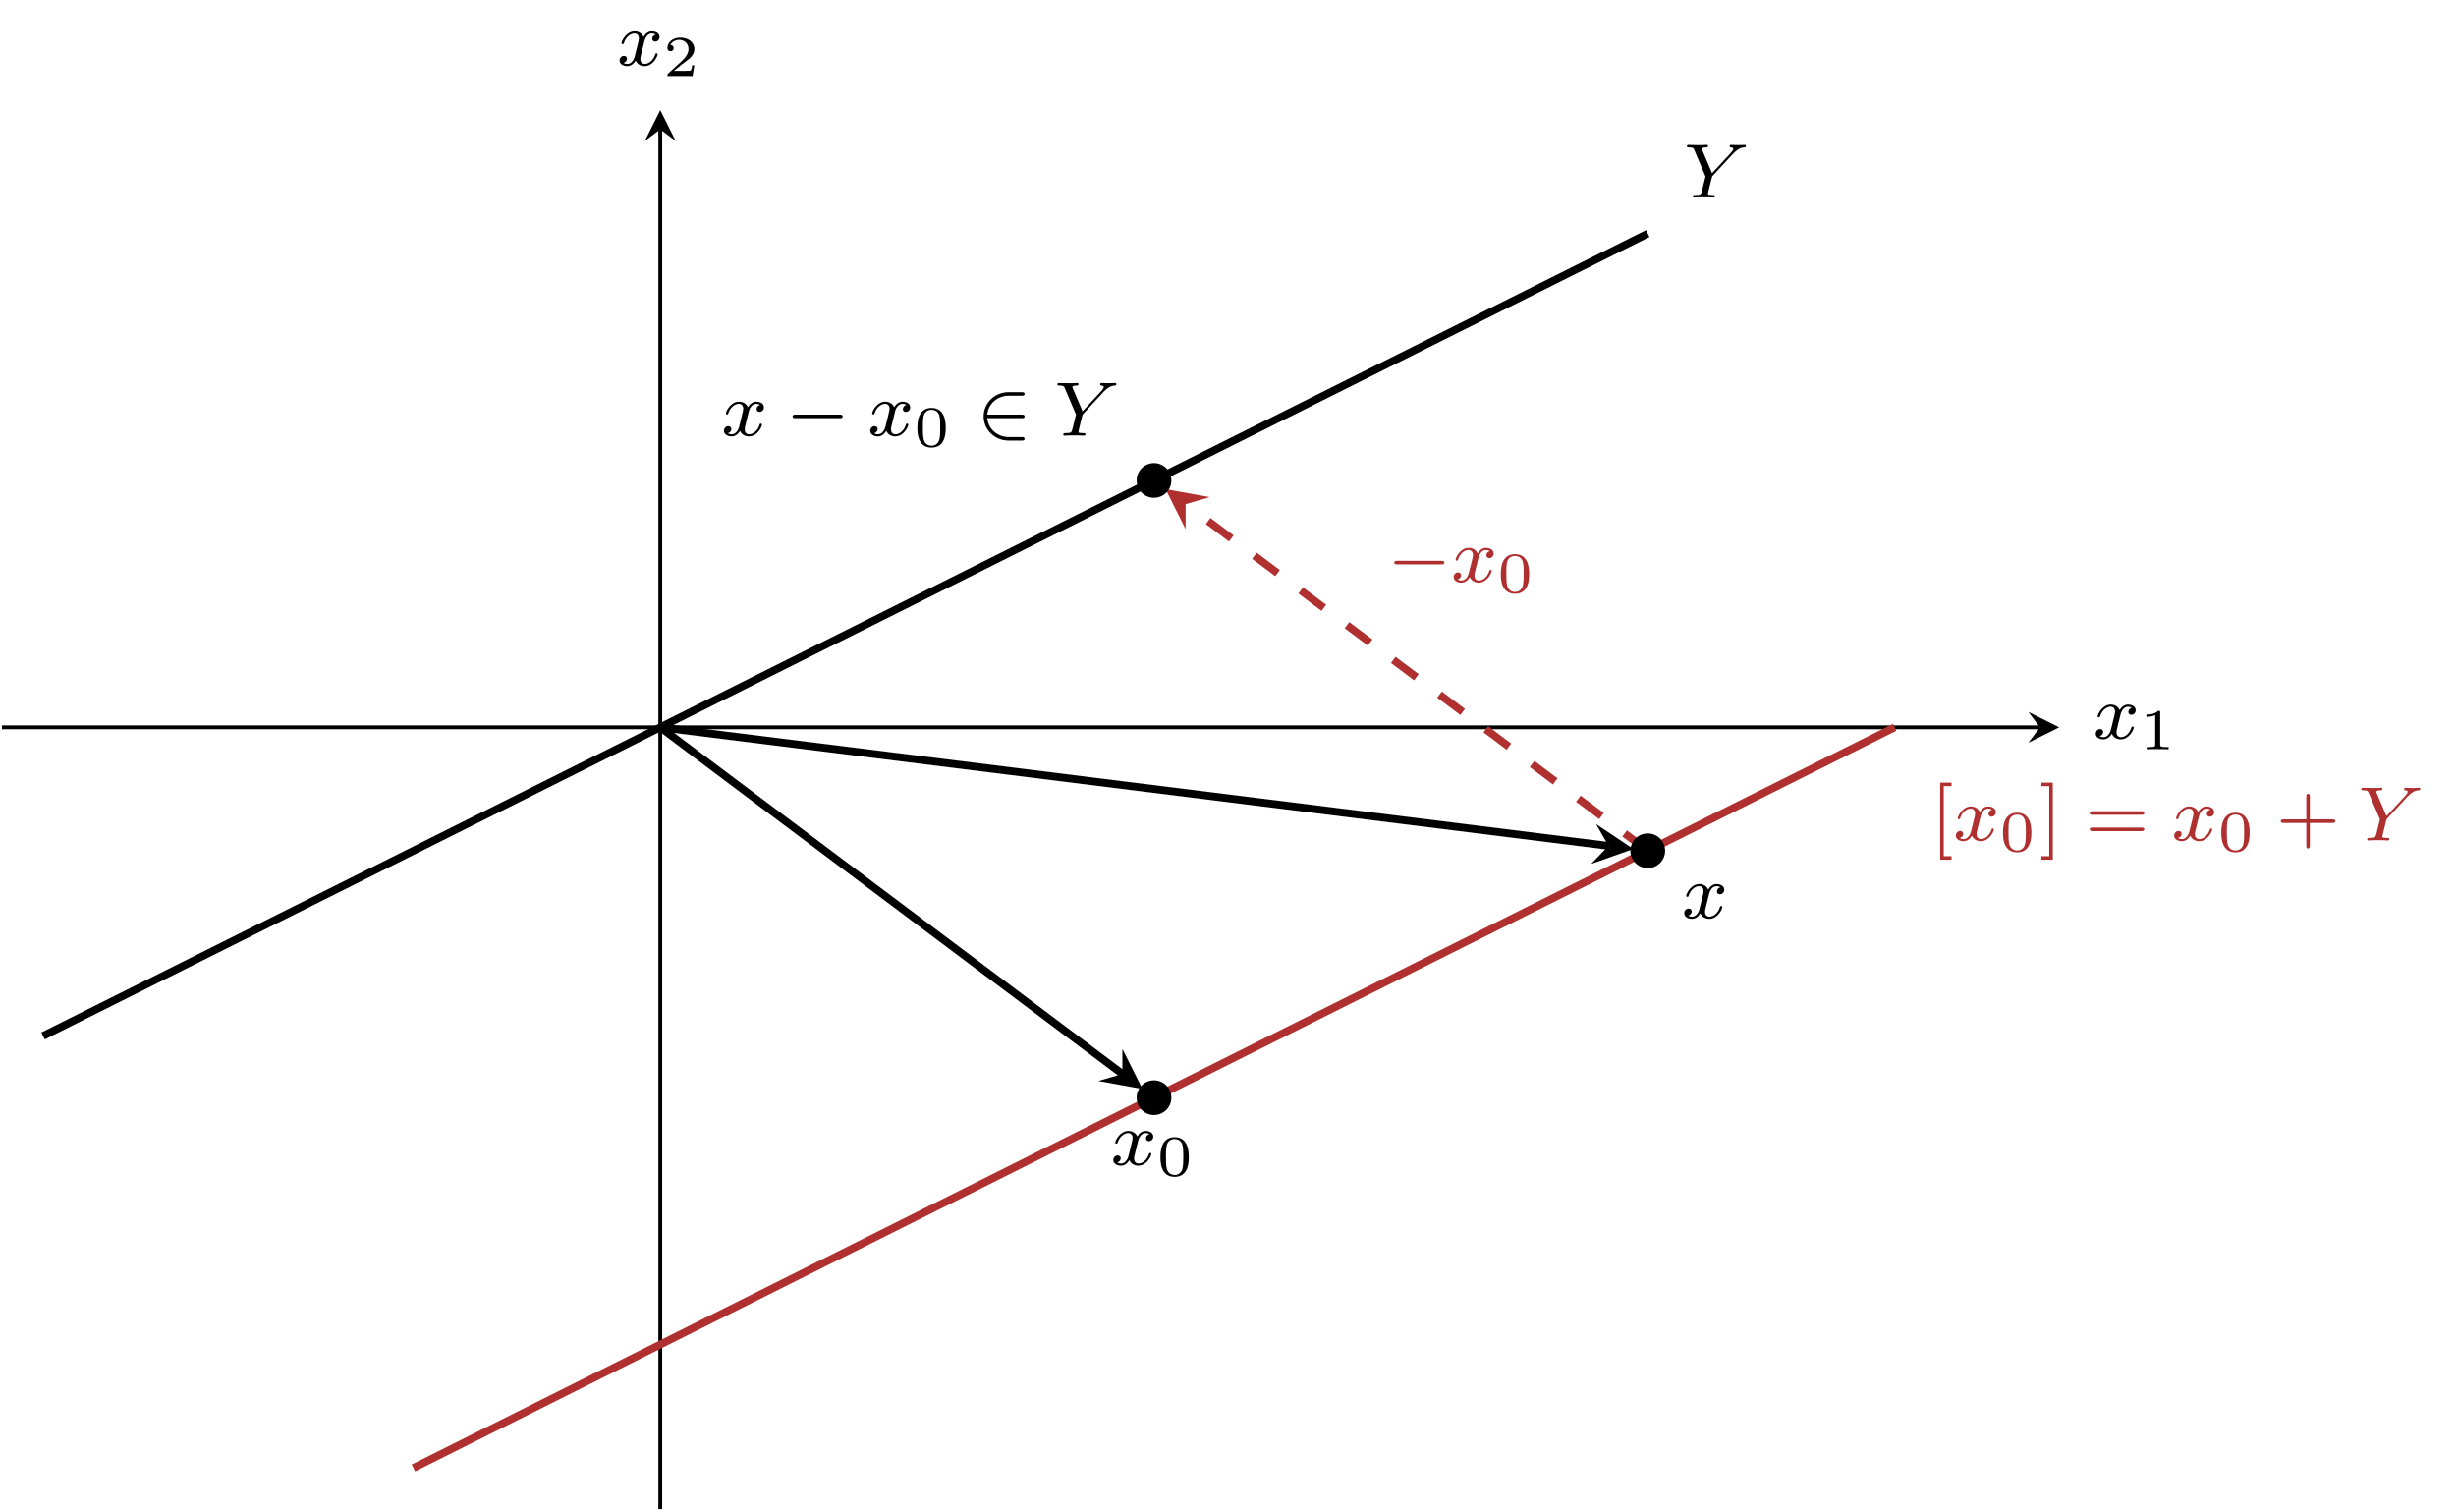
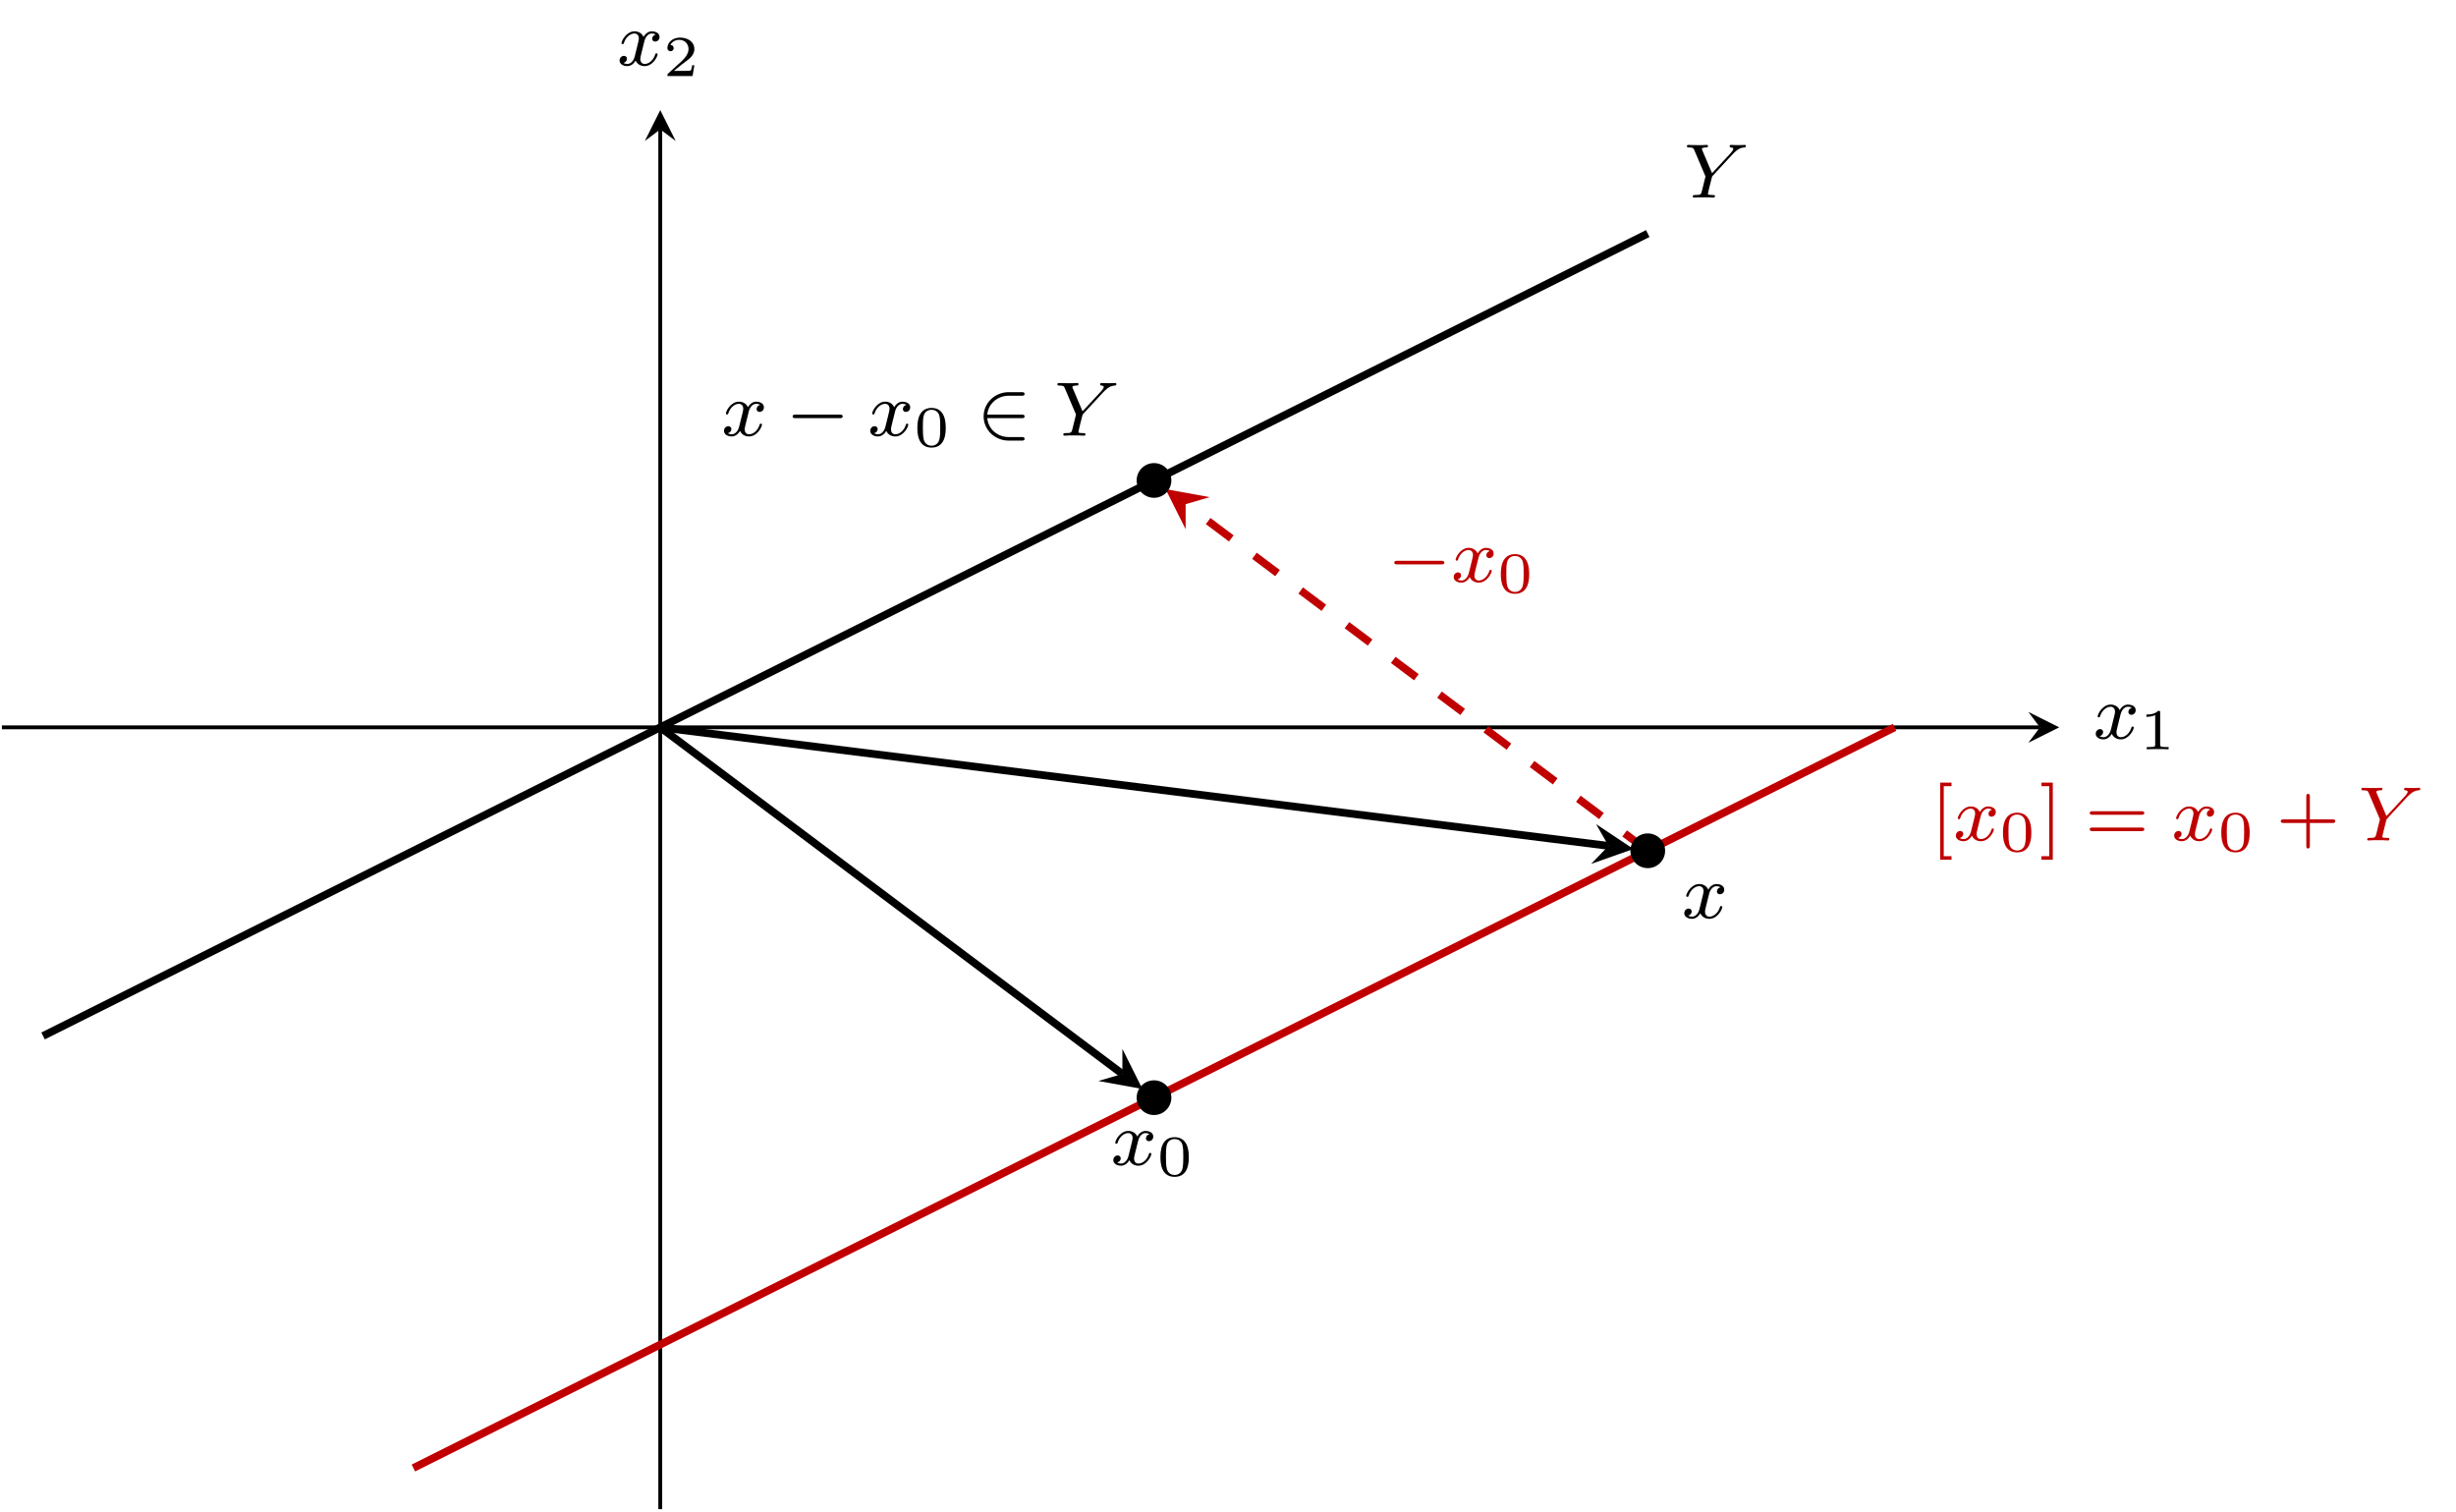
<svg xmlns="http://www.w3.org/2000/svg" version="1.1" width="253.801pt" height="156.145pt" viewBox="-69.011 -69.011 253.801 156.145">
  <defs />
  <g id="page1">
    <g stroke-miterlimit="10" transform="translate(-.780262,6.147099)scale(0.996264,-0.996264)">
      <g fill="#000" stroke="#000">
        <g stroke-width="0.4">
          <path d="M-68.287 0H143.109" fill="none" />
          <g transform="translate(143.1087,0.0)">
            <path d="M2 0L-1.2 1.6L0 0L-1.2-1.6" stroke="none" />
          </g>
          <g transform="translate(148.6417,-1.16667)">
            <g stroke="none" transform="scale(-1.00375,1.00375)translate(-.780262,6.147099)scale(-1,-1)">
              <g fill="#000">
                <g stroke="none">
                  <path d="M3.213 2.967C2.862 3.055 2.846 3.366 2.846 3.397C2.846 3.573 2.982 3.692 3.157 3.692S3.603 3.557 3.603 3.214C3.603 2.76 3.101 2.632 2.806 2.632C2.432 2.632 2.129 2.895 1.946 3.206C1.77 2.784 1.356 2.632 1.029 2.632C.16 2.632-.326 3.629-.326 3.852C-.326 3.923-.27 3.955-.206 3.955C-.111 3.955-.095 3.915-.071 3.82C.112 3.238 .591 2.855 1.005 2.855C1.316 2.855 1.467 3.079 1.467 3.366C1.467 3.525 1.372 3.892 1.308 4.147C1.252 4.378 1.077 5.087 1.037 5.239C.925 5.669 .638 6.004 .28 6.004C.248 6.004 .041 6.004-.127 5.892C.24 5.804 .24 5.47 .24 5.462C.24 5.278 .096 5.167-.079 5.167C-.294 5.167-.525 5.35-.525 5.653C-.525 6.02-.135 6.227 .272 6.227C.694 6.227 .989 5.908 1.133 5.653C1.308 6.043 1.675 6.227 2.057 6.227C2.926 6.227 3.404 5.231 3.404 5.007C3.404 4.928 3.34 4.904 3.284 4.904C3.189 4.904 3.173 4.96 3.149 5.039C2.99 5.573 2.535 6.004 2.073 6.004C1.81 6.004 1.619 5.828 1.619 5.494C1.619 5.334 1.667 5.151 1.778 4.705C1.834 4.465 2.009 3.764 2.049 3.613C2.161 3.198 2.44 2.855 2.798 2.855C2.838 2.855 3.045 2.855 3.213 2.967Z" />
                  <path d="M6.133 3.458C6.133 3.279 6.109 3.279 5.929 3.279C5.535 3.662 4.925 3.662 4.71 3.662V3.895C4.865 3.895 5.26 3.895 5.619 3.727V6.746C5.619 6.943 5.619 7.021 5.003 7.021H4.746V7.254C5.075 7.23 5.541 7.23 5.876 7.23S6.677 7.23 7.005 7.254V7.021H6.748C6.133 7.021 6.133 6.943 6.133 6.746V3.458Z" />
                </g>
              </g>
            </g>
          </g>
          <path d="M0-81.09V62.019" fill="none" />
          <g transform="matrix(0.0,1.0,-1.0,0.0,0.0,62.01869)">
            <path d="M2 0L-1.2 1.6L0 0L-1.2-1.6" stroke="none" />
          </g>
          <g transform="translate(-4.4757,68.66273)">
            <g stroke="none" transform="scale(-1.00375,1.00375)translate(-.780262,6.147099)scale(-1,-1)">
              <g fill="#000">
                <g stroke="none">
                  <path d="M3.213 2.967C2.862 3.055 2.846 3.366 2.846 3.397C2.846 3.573 2.982 3.692 3.157 3.692S3.603 3.557 3.603 3.214C3.603 2.76 3.101 2.632 2.806 2.632C2.432 2.632 2.129 2.895 1.946 3.206C1.77 2.784 1.356 2.632 1.029 2.632C.16 2.632-.326 3.629-.326 3.852C-.326 3.923-.27 3.955-.206 3.955C-.111 3.955-.095 3.915-.071 3.82C.112 3.238 .591 2.855 1.005 2.855C1.316 2.855 1.467 3.079 1.467 3.366C1.467 3.525 1.372 3.892 1.308 4.147C1.252 4.378 1.077 5.087 1.037 5.239C.925 5.669 .638 6.004 .28 6.004C.248 6.004 .041 6.004-.127 5.892C.24 5.804 .24 5.47 .24 5.462C.24 5.278 .096 5.167-.079 5.167C-.294 5.167-.525 5.35-.525 5.653C-.525 6.02-.135 6.227 .272 6.227C.694 6.227 .989 5.908 1.133 5.653C1.308 6.043 1.675 6.227 2.057 6.227C2.926 6.227 3.404 5.231 3.404 5.007C3.404 4.928 3.34 4.904 3.284 4.904C3.189 4.904 3.173 4.96 3.149 5.039C2.99 5.573 2.535 6.004 2.073 6.004C1.81 6.004 1.619 5.828 1.619 5.494C1.619 5.334 1.667 5.151 1.778 4.705C1.834 4.465 2.009 3.764 2.049 3.613C2.161 3.198 2.44 2.855 2.798 2.855C2.838 2.855 3.045 2.855 3.213 2.967Z" />
                  <path d="M7.203 6.136H6.981C6.969 6.22 6.91 6.614 6.82 6.68C6.778 6.716 6.294 6.716 6.21 6.716H5.092L5.858 6.094C6.061 5.933 6.593 5.55 6.778 5.371C6.957 5.192 7.203 4.887 7.203 4.463C7.203 3.715 6.527 3.279 5.726 3.279C4.955 3.279 4.417 3.787 4.417 4.349C4.417 4.654 4.674 4.69 4.74 4.69C4.889 4.69 5.063 4.582 5.063 4.367C5.063 4.235 4.985 4.044 4.722 4.044C4.859 3.739 5.224 3.512 5.636 3.512C6.264 3.512 6.599 3.978 6.599 4.463C6.599 4.887 6.318 5.323 5.899 5.706L4.483 7.003C4.423 7.063 4.417 7.069 4.417 7.254H7.017L7.203 6.136Z" />
                </g>
              </g>
            </g>
          </g>
          <g stroke-width="0.8">
            <path d="M-64.019-32.009L102.43 51.215" fill="none" />
            <g transform="translate(106.1626,54.94777)">
              <g stroke="none" transform="scale(-1.00375,1.00375)translate(-.780262,6.147099)scale(-1,-1)">
                <g fill="#000">
                  <g stroke="none">
                    <path d="M4.281 1.66C4.337 1.596 4.408 1.532 4.472 1.469C4.767 1.198 5.03 .998 5.476 .967C5.548 .959 5.644 .951 5.644 .815C5.644 .759 5.588 .704 5.532 .704C5.436 .704 5.452 .727 4.871 .727C4.345 .727 4.161 .704 4.113 .704C4.082 .704 3.962 .704 3.962 .855C3.962 .927 4.018 .959 4.089 .967C4.329 .982 4.337 1.07 4.337 1.118C4.337 1.269 4.089 1.524 4.089 1.532L2.145 3.629L1.141 1.269C1.125 1.238 1.093 1.158 1.093 1.126C1.093 .967 1.467 .967 1.539 .967C1.619 .967 1.73 .967 1.73 .815C1.73 .775 1.698 .704 1.603 .704C1.491 .704 1.228 .719 1.109 .727H.615C-.119 .727-.23 .704-.302 .704C-.43 .704-.453 .791-.453 .855C-.453 .967-.35 .967-.238 .967C.192 .967 .232 1.054 .296 1.206L1.467 3.963L1.109 5.422C.997 5.852 .989 5.876 .375 5.884C.248 5.884 .152 5.884 .152 6.036C.152 6.067 .176 6.147 .28 6.147C.431 6.147 .615 6.131 .774 6.123H1.786C1.906 6.131 2.177 6.147 2.28 6.147C2.328 6.147 2.448 6.147 2.448 5.996C2.448 5.884 2.344 5.884 2.209 5.884C2.201 5.884 2.033 5.884 1.906 5.868C1.73 5.844 1.722 5.828 1.722 5.749C1.722 5.685 1.818 5.294 1.874 5.063C1.969 4.681 2.041 4.418 2.121 4.083C2.145 3.979 2.153 3.963 2.224 3.884L4.281 1.66Z" />
                  </g>
                </g>
              </g>
            </g>
          </g>
          <g stroke-width="0.8">
-             <g fill="#b03030" stroke="#b03030">
+             <g fill="#c00000" stroke="#c00000">
              <path d="M-25.608-76.823L128.037 0" fill="none" />
              <g transform="translate(131.7703,-11.73297)">
                <g stroke="none" transform="scale(-1.00375,1.00375)translate(-.780262,6.147099)scale(-1,-1)">
-                   <g fill="#b03030">
+                   <g fill="#c00000">
                    <g stroke="none">
-                       <g fill="#b03030">
+                       <g fill="#bf0000">
                        <path d="M1.38 8.14V7.773H.575V.536H1.38V.17H.208V8.14H1.38Z" />
                        <path d="M5.565 2.967C5.214 3.055 5.198 3.366 5.198 3.397C5.198 3.573 5.334 3.692 5.509 3.692S5.956 3.557 5.956 3.214C5.956 2.76 5.454 2.632 5.159 2.632C4.784 2.632 4.481 2.895 4.298 3.206C4.122 2.784 3.708 2.632 3.381 2.632C2.513 2.632 2.026 3.629 2.026 3.852C2.026 3.923 2.082 3.955 2.146 3.955C2.242 3.955 2.257 3.915 2.281 3.82C2.465 3.238 2.943 2.855 3.357 2.855C3.668 2.855 3.82 3.079 3.82 3.366C3.82 3.525 3.724 3.892 3.66 4.147C3.604 4.378 3.429 5.087 3.389 5.239C3.278 5.669 2.991 6.004 2.632 6.004C2.6 6.004 2.393 6.004 2.226 5.892C2.592 5.804 2.592 5.47 2.592 5.462C2.592 5.278 2.449 5.167 2.273 5.167C2.058 5.167 1.827 5.35 1.827 5.653C1.827 6.02 2.218 6.227 2.624 6.227C3.047 6.227 3.341 5.908 3.485 5.653C3.66 6.043 4.027 6.227 4.409 6.227C5.278 6.227 5.756 5.231 5.756 5.007C5.756 4.928 5.693 4.904 5.637 4.904C5.541 4.904 5.525 4.96 5.501 5.039C5.342 5.573 4.888 6.004 4.425 6.004C4.162 6.004 3.971 5.828 3.971 5.494C3.971 5.334 4.019 5.151 4.13 4.705C4.186 4.465 4.362 3.764 4.401 3.613C4.513 3.198 4.792 2.855 5.151 2.855C5.19 2.855 5.398 2.855 5.565 2.967Z" />
                        <path d="M9.627 5.347C9.627 4.911 9.627 3.279 8.162 3.279S6.698 4.911 6.698 5.347C6.698 5.778 6.698 7.38 8.162 7.38S9.627 5.778 9.627 5.347ZM8.162 7.188C7.911 7.188 7.505 7.069 7.361 6.573C7.265 6.226 7.265 5.64 7.265 5.269C7.265 4.869 7.265 4.409 7.349 4.086C7.499 3.548 7.953 3.47 8.162 3.47C8.437 3.47 8.832 3.602 8.963 4.056C9.053 4.373 9.059 4.809 9.059 5.269C9.059 5.652 9.059 6.256 8.957 6.591C8.79 7.111 8.359 7.188 8.162 7.188Z" />
                        <path d="M11.845 .17H10.673V.536H11.478V7.773H10.673V8.14H11.845V.17Z" />
                        <path d="M21.021 3.493C21.14 3.493 21.3 3.493 21.3 3.31S21.108 3.126 20.989 3.126H15.976C15.856 3.126 15.665 3.126 15.665 3.31S15.824 3.493 15.944 3.493H21.021ZM20.989 5.183C21.108 5.183 21.3 5.183 21.3 4.999S21.14 4.816 21.021 4.816H15.944C15.824 4.816 15.665 4.816 15.665 4.999S15.856 5.183 15.976 5.183H20.989Z" />
                        <path d="M28.127 2.967C27.776 3.055 27.76 3.366 27.76 3.397C27.76 3.573 27.895 3.692 28.071 3.692S28.517 3.557 28.517 3.214C28.517 2.76 28.015 2.632 27.72 2.632C27.345 2.632 27.043 2.895 26.859 3.206C26.684 2.784 26.269 2.632 25.943 2.632C25.074 2.632 24.588 3.629 24.588 3.852C24.588 3.923 24.644 3.955 24.707 3.955C24.803 3.955 24.819 3.915 24.843 3.82C25.026 3.238 25.504 2.855 25.919 2.855C26.23 2.855 26.381 3.079 26.381 3.366C26.381 3.525 26.285 3.892 26.222 4.147C26.166 4.378 25.991 5.087 25.951 5.239C25.839 5.669 25.552 6.004 25.194 6.004C25.162 6.004 24.954 6.004 24.787 5.892C25.154 5.804 25.154 5.47 25.154 5.462C25.154 5.278 25.01 5.167 24.835 5.167C24.62 5.167 24.389 5.35 24.389 5.653C24.389 6.02 24.779 6.227 25.186 6.227C25.608 6.227 25.903 5.908 26.046 5.653C26.222 6.043 26.588 6.227 26.971 6.227C27.84 6.227 28.318 5.231 28.318 5.007C28.318 4.928 28.254 4.904 28.198 4.904C28.103 4.904 28.087 4.96 28.063 5.039C27.903 5.573 27.449 6.004 26.987 6.004C26.724 6.004 26.532 5.828 26.532 5.494C26.532 5.334 26.58 5.151 26.692 4.705C26.748 4.465 26.923 3.764 26.963 3.613C27.074 3.198 27.353 2.855 27.712 2.855C27.752 2.855 27.959 2.855 28.127 2.967Z" />
                        <path d="M32.188 5.347C32.188 4.911 32.188 3.279 30.724 3.279S29.259 4.911 29.259 5.347C29.259 5.778 29.259 7.38 30.724 7.38S32.188 5.778 32.188 5.347ZM30.724 7.188C30.472 7.188 30.066 7.069 29.923 6.573C29.827 6.226 29.827 5.64 29.827 5.269C29.827 4.869 29.827 4.409 29.911 4.086C30.06 3.548 30.514 3.47 30.724 3.47C30.999 3.47 31.393 3.602 31.525 4.056C31.614 4.373 31.62 4.809 31.62 5.269C31.62 5.652 31.62 6.256 31.519 6.591C31.351 7.111 30.921 7.188 30.724 7.188Z" />
                        <path d="M38.408 4.338H40.751C40.863 4.338 41.038 4.338 41.038 4.155S40.863 3.971 40.751 3.971H38.408V1.62C38.408 1.508 38.408 1.333 38.225 1.333S38.042 1.508 38.042 1.62V3.971H35.69C35.579 3.971 35.404 3.971 35.404 4.155S35.579 4.338 35.69 4.338H38.042V6.689C38.042 6.801 38.042 6.976 38.225 6.976S38.408 6.801 38.408 6.689V4.338Z" />
                        <path d="M48.463 1.66C48.518 1.596 48.59 1.532 48.654 1.469C48.949 1.198 49.212 .998 49.658 .967C49.73 .959 49.826 .951 49.826 .815C49.826 .759 49.77 .704 49.714 .704C49.618 .704 49.634 .727 49.052 .727C48.526 .727 48.343 .704 48.295 .704C48.263 .704 48.144 .704 48.144 .855C48.144 .927 48.2 .959 48.271 .967C48.51 .982 48.518 1.07 48.518 1.118C48.518 1.269 48.271 1.524 48.271 1.532L46.327 3.629L45.322 1.269C45.307 1.238 45.275 1.158 45.275 1.126C45.275 .967 45.649 .967 45.721 .967C45.801 .967 45.912 .967 45.912 .815C45.912 .775 45.88 .704 45.785 .704C45.673 .704 45.41 .719 45.291 .727H44.796C44.063 .727 43.952 .704 43.88 .704C43.752 .704 43.728 .791 43.728 .855C43.728 .967 43.832 .967 43.944 .967C44.374 .967 44.414 1.054 44.478 1.206L45.649 3.963L45.291 5.422C45.179 5.852 45.171 5.876 44.557 5.884C44.43 5.884 44.334 5.884 44.334 6.036C44.334 6.067 44.358 6.147 44.462 6.147C44.613 6.147 44.796 6.131 44.956 6.123H45.968C46.088 6.131 46.359 6.147 46.462 6.147C46.51 6.147 46.63 6.147 46.63 5.996C46.63 5.884 46.526 5.884 46.39 5.884C46.382 5.884 46.215 5.884 46.088 5.868C45.912 5.844 45.904 5.828 45.904 5.749C45.904 5.685 46 5.294 46.056 5.063C46.151 4.681 46.223 4.418 46.303 4.083C46.327 3.979 46.335 3.963 46.406 3.884L48.463 1.66Z" />
                      </g>
                    </g>
                  </g>
                </g>
              </g>
            </g>
          </g>
          <g stroke-width="0.8">
            <path d="M0 0L47.935-35.951" fill="none" />
            <g transform="matrix(0.79997,-0.59999,0.59999,0.79997,47.93495,-35.95099)">
              <path d="M2.6 0L-1.56 2.08L0 0L-1.56-2.08" stroke="none" />
            </g>
          </g>
          <g stroke-width="0.8">
            <path d="M0 0L98.361-12.295" fill="none" />
            <g transform="matrix(0.99226,-0.12402,0.12402,0.99226,98.36139,-12.29536)">
              <path d="M2.6 0L-1.56 2.08L0 0L-1.56-2.08" stroke="none" />
            </g>
          </g>
          <g stroke-dasharray="3.0,3.0" stroke-dashoffset="0.0">
            <g stroke-width="0.8">
-               <g fill="#b03030" stroke="#b03030">
+               <g fill="#c00000" stroke="#c00000">
                <path d="M102.43-12.804L54.495 23.148" fill="none" />
                <g transform="matrix(-0.79997,0.59999,-0.59999,-0.79997,54.49464,23.14778)">
                  <path d="M2.6 0L-1.56 2.08L0 0L-1.56-2.08" stroke="none" />
                </g>
                <g transform="translate(75.43338,15.08736)">
                  <g stroke="none" transform="scale(-1.00375,1.00375)translate(-.780262,6.147099)scale(-1,-1)">
-                     <g fill="#b03030">
+                     <g fill="#c00000">
                      <g stroke="none">
-                         <g fill="#b03030">
+                         <g fill="#bf0000">
                          <path d="M4.791 4.338C4.918 4.338 5.094 4.338 5.094 4.155S4.918 3.971 4.791 3.971H.224C.096 3.971-.079 3.971-.079 4.155S.096 4.338 .224 4.338H4.791Z" />
                          <path d="M9.799 2.967C9.449 3.055 9.433 3.366 9.433 3.397C9.433 3.573 9.568 3.692 9.743 3.692S10.19 3.557 10.19 3.214C10.19 2.76 9.688 2.632 9.393 2.632C9.018 2.632 8.715 2.895 8.532 3.206C8.357 2.784 7.942 2.632 7.615 2.632C6.747 2.632 6.261 3.629 6.261 3.852C6.261 3.923 6.316 3.955 6.38 3.955C6.476 3.955 6.492 3.915 6.516 3.82C6.699 3.238 7.177 2.855 7.592 2.855C7.902 2.855 8.054 3.079 8.054 3.366C8.054 3.525 7.958 3.892 7.894 4.147C7.839 4.378 7.663 5.087 7.623 5.239C7.512 5.669 7.225 6.004 6.866 6.004C6.834 6.004 6.627 6.004 6.46 5.892C6.826 5.804 6.826 5.47 6.826 5.462C6.826 5.278 6.683 5.167 6.508 5.167C6.292 5.167 6.061 5.35 6.061 5.653C6.061 6.02 6.452 6.227 6.858 6.227C7.281 6.227 7.576 5.908 7.719 5.653C7.894 6.043 8.261 6.227 8.644 6.227C9.512 6.227 9.991 5.231 9.991 5.007C9.991 4.928 9.927 4.904 9.871 4.904C9.775 4.904 9.759 4.96 9.736 5.039C9.576 5.573 9.122 6.004 8.66 6.004C8.397 6.004 8.205 5.828 8.205 5.494C8.205 5.334 8.253 5.151 8.365 4.705C8.42 4.465 8.596 3.764 8.636 3.613C8.747 3.198 9.026 2.855 9.385 2.855C9.425 2.855 9.632 2.855 9.799 2.967Z" />
                          <path d="M13.861 5.347C13.861 4.911 13.861 3.279 12.396 3.279S10.932 4.911 10.932 5.347C10.932 5.778 10.932 7.38 12.396 7.38S13.861 5.778 13.861 5.347ZM12.396 7.188C12.145 7.188 11.739 7.069 11.595 6.573C11.5 6.226 11.5 5.64 11.5 5.269C11.5 4.869 11.5 4.409 11.583 4.086C11.733 3.548 12.187 3.47 12.396 3.47C12.671 3.47 13.066 3.602 13.197 4.056C13.287 4.373 13.293 4.809 13.293 5.269C13.293 5.652 13.293 6.256 13.191 6.591C13.024 7.111 12.594 7.188 12.396 7.188Z" />
                        </g>
                      </g>
                    </g>
                  </g>
                </g>
              </g>
            </g>
          </g>
          <path d="M53.015 25.608C53.015 26.602 52.209 27.408 51.215 27.408S49.415 26.602 49.415 25.608S50.221 23.808 51.215 23.808S53.015 24.614 53.015 25.608ZM51.215 25.608" stroke="none" />
          <g transform="translate(6.3522,30.25179)">
            <g stroke="none" transform="scale(-1.00375,1.00375)translate(-.780262,6.147099)scale(-1,-1)">
              <g fill="#000">
                <g stroke="none">
                  <path d="M3.213 2.967C2.862 3.055 2.846 3.366 2.846 3.397C2.846 3.573 2.982 3.692 3.157 3.692S3.603 3.557 3.603 3.214C3.603 2.76 3.101 2.632 2.806 2.632C2.432 2.632 2.129 2.895 1.946 3.206C1.77 2.784 1.356 2.632 1.029 2.632C.16 2.632-.326 3.629-.326 3.852C-.326 3.923-.27 3.955-.206 3.955C-.111 3.955-.095 3.915-.071 3.82C.112 3.238 .591 2.855 1.005 2.855C1.316 2.855 1.467 3.079 1.467 3.366C1.467 3.525 1.372 3.892 1.308 4.147C1.252 4.378 1.077 5.087 1.037 5.239C.925 5.669 .638 6.004 .28 6.004C.248 6.004 .041 6.004-.127 5.892C.24 5.804 .24 5.47 .24 5.462C.24 5.278 .096 5.167-.079 5.167C-.294 5.167-.525 5.35-.525 5.653C-.525 6.02-.135 6.227 .272 6.227C.694 6.227 .989 5.908 1.133 5.653C1.308 6.043 1.675 6.227 2.057 6.227C2.926 6.227 3.404 5.231 3.404 5.007C3.404 4.928 3.34 4.904 3.284 4.904C3.189 4.904 3.173 4.96 3.149 5.039C2.99 5.573 2.535 6.004 2.073 6.004C1.81 6.004 1.619 5.828 1.619 5.494C1.619 5.334 1.667 5.151 1.778 4.705C1.834 4.465 2.009 3.764 2.049 3.613C2.161 3.198 2.44 2.855 2.798 2.855C2.838 2.855 3.045 2.855 3.213 2.967Z" />
                  <path d="M11.44 4.338C11.567 4.338 11.742 4.338 11.742 4.155S11.567 3.971 11.44 3.971H6.873C6.745 3.971 6.57 3.971 6.57 4.155S6.745 4.338 6.873 4.338H11.44Z" />
                  <path d="M18.33 2.967C17.979 3.055 17.963 3.366 17.963 3.397C17.963 3.573 18.099 3.692 18.274 3.692S18.72 3.557 18.72 3.214C18.72 2.76 18.218 2.632 17.923 2.632C17.549 2.632 17.246 2.895 17.063 3.206C16.887 2.784 16.473 2.632 16.146 2.632C15.277 2.632 14.791 3.629 14.791 3.852C14.791 3.923 14.847 3.955 14.911 3.955C15.006 3.955 15.022 3.915 15.046 3.82C15.23 3.238 15.708 2.855 16.122 2.855C16.433 2.855 16.584 3.079 16.584 3.366C16.584 3.525 16.489 3.892 16.425 4.147C16.369 4.378 16.194 5.087 16.154 5.239C16.042 5.669 15.756 6.004 15.397 6.004C15.365 6.004 15.158 6.004 14.99 5.892C15.357 5.804 15.357 5.47 15.357 5.462C15.357 5.278 15.214 5.167 15.038 5.167C14.823 5.167 14.592 5.35 14.592 5.653C14.592 6.02 14.982 6.227 15.389 6.227C15.811 6.227 16.106 5.908 16.25 5.653C16.425 6.043 16.792 6.227 17.174 6.227C18.043 6.227 18.521 5.231 18.521 5.007C18.521 4.928 18.457 4.904 18.402 4.904C18.306 4.904 18.29 4.96 18.266 5.039C18.107 5.573 17.652 6.004 17.19 6.004C16.927 6.004 16.736 5.828 16.736 5.494C16.736 5.334 16.784 5.151 16.895 4.705C16.951 4.465 17.126 3.764 17.166 3.613C17.278 3.198 17.557 2.855 17.915 2.855C17.955 2.855 18.163 2.855 18.33 2.967Z" />
                  <path d="M22.391 5.347C22.391 4.911 22.391 3.279 20.927 3.279S19.462 4.911 19.462 5.347C19.462 5.778 19.462 7.38 20.927 7.38S22.391 5.778 22.391 5.347ZM20.927 7.188C20.676 7.188 20.269 7.069 20.126 6.573C20.03 6.226 20.03 5.64 20.03 5.269C20.03 4.869 20.03 4.409 20.114 4.086C20.263 3.548 20.718 3.47 20.927 3.47C21.202 3.47 21.596 3.602 21.728 4.056C21.818 4.373 21.824 4.809 21.824 5.269C21.824 5.652 21.824 6.256 21.722 6.591C21.555 7.111 21.124 7.188 20.927 7.188Z" />
                  <path d="M30.238 4.338C30.365 4.338 30.541 4.338 30.541 4.155S30.365 3.971 30.238 3.971H26.683C26.787 2.863 27.711 2.019 28.923 2.019H30.238C30.365 2.019 30.541 2.019 30.541 1.835S30.365 1.652 30.238 1.652H28.899C27.464 1.652 26.308 2.768 26.308 4.155C26.308 5.549 27.472 6.657 28.899 6.657H30.238C30.365 6.657 30.541 6.657 30.541 6.474S30.365 6.291 30.238 6.291H28.923C27.711 6.291 26.787 5.446 26.683 4.338H30.238Z" />
                  <path d="M38.666 1.66C38.722 1.596 38.794 1.532 38.857 1.469C39.152 1.198 39.415 .998 39.862 .967C39.933 .959 40.029 .951 40.029 .815C40.029 .759 39.973 .704 39.917 .704C39.822 .704 39.838 .727 39.256 .727C38.73 .727 38.546 .704 38.499 .704C38.467 .704 38.347 .704 38.347 .855C38.347 .927 38.403 .959 38.475 .967C38.714 .982 38.722 1.07 38.722 1.118C38.722 1.269 38.475 1.524 38.475 1.532L36.53 3.629L35.526 1.269C35.51 1.238 35.478 1.158 35.478 1.126C35.478 .967 35.853 .967 35.924 .967C36.004 .967 36.116 .967 36.116 .815C36.116 .775 36.084 .704 35.988 .704C35.877 .704 35.613 .719 35.494 .727H35C34.267 .727 34.155 .704 34.083 .704C33.956 .704 33.932 .791 33.932 .855C33.932 .967 34.035 .967 34.147 .967C34.577 .967 34.617 1.054 34.681 1.206L35.853 3.963L35.494 5.422C35.382 5.852 35.374 5.876 34.761 5.884C34.633 5.884 34.538 5.884 34.538 6.036C34.538 6.067 34.561 6.147 34.665 6.147C34.816 6.147 35 6.131 35.159 6.123H36.171C36.291 6.131 36.562 6.147 36.666 6.147C36.713 6.147 36.833 6.147 36.833 5.996C36.833 5.884 36.729 5.884 36.594 5.884C36.586 5.884 36.418 5.884 36.291 5.868C36.116 5.844 36.108 5.828 36.108 5.749C36.108 5.685 36.203 5.294 36.259 5.063C36.355 4.681 36.426 4.418 36.506 4.083C36.53 3.979 36.538 3.963 36.61 3.884L38.666 1.66Z" />
                </g>
              </g>
            </g>
          </g>
          <path d="M53.015-38.411C53.015-37.417 52.209-36.611 51.215-36.611S49.415-37.417 49.415-38.411S50.221-40.211 51.215-40.211S53.015-39.405 53.015-38.411ZM51.215-38.411" stroke="none" />
          <g transform="translate(46.7391,-45.38834)">
            <g stroke="none" transform="scale(-1.00375,1.00375)translate(-.780262,6.147099)scale(-1,-1)">
              <g fill="#000">
                <g stroke="none">
                  <path d="M3.213 2.967C2.862 3.055 2.846 3.366 2.846 3.397C2.846 3.573 2.982 3.692 3.157 3.692S3.603 3.557 3.603 3.214C3.603 2.76 3.101 2.632 2.806 2.632C2.432 2.632 2.129 2.895 1.946 3.206C1.77 2.784 1.356 2.632 1.029 2.632C.16 2.632-.326 3.629-.326 3.852C-.326 3.923-.27 3.955-.206 3.955C-.111 3.955-.095 3.915-.071 3.82C.112 3.238 .591 2.855 1.005 2.855C1.316 2.855 1.467 3.079 1.467 3.366C1.467 3.525 1.372 3.892 1.308 4.147C1.252 4.378 1.077 5.087 1.037 5.239C.925 5.669 .638 6.004 .28 6.004C.248 6.004 .041 6.004-.127 5.892C.24 5.804 .24 5.47 .24 5.462C.24 5.278 .096 5.167-.079 5.167C-.294 5.167-.525 5.35-.525 5.653C-.525 6.02-.135 6.227 .272 6.227C.694 6.227 .989 5.908 1.133 5.653C1.308 6.043 1.675 6.227 2.057 6.227C2.926 6.227 3.404 5.231 3.404 5.007C3.404 4.928 3.34 4.904 3.284 4.904C3.189 4.904 3.173 4.96 3.149 5.039C2.99 5.573 2.535 6.004 2.073 6.004C1.81 6.004 1.619 5.828 1.619 5.494C1.619 5.334 1.667 5.151 1.778 4.705C1.834 4.465 2.009 3.764 2.049 3.613C2.161 3.198 2.44 2.855 2.798 2.855C2.838 2.855 3.045 2.855 3.213 2.967Z" />
                  <path d="M7.274 5.347C7.274 4.911 7.274 3.279 5.81 3.279S4.345 4.911 4.345 5.347C4.345 5.778 4.345 7.38 5.81 7.38S7.274 5.778 7.274 5.347ZM5.81 7.188C5.559 7.188 5.152 7.069 5.009 6.573C4.913 6.226 4.913 5.64 4.913 5.269C4.913 4.869 4.913 4.409 4.997 4.086C5.146 3.548 5.601 3.47 5.81 3.47C6.085 3.47 6.479 3.602 6.611 4.056C6.7 4.373 6.706 4.809 6.706 5.269C6.706 5.652 6.706 6.256 6.605 6.591C6.437 7.111 6.007 7.188 5.81 7.188Z" />
                </g>
              </g>
            </g>
          </g>
          <path d="M104.23-12.804C104.23-11.81 103.424-11.004 102.43-11.004S100.63-11.81 100.63-12.804S101.436-14.604 102.43-14.604S104.23-13.798 104.23-12.804ZM102.43-12.804" stroke="none" />
          <g transform="translate(105.9626,-19.78125)">
            <g stroke="none" transform="scale(-1.00375,1.00375)translate(-.780262,6.147099)scale(-1,-1)">
              <g fill="#000">
                <g stroke="none">
                  <path d="M3.213 2.967C2.862 3.055 2.846 3.366 2.846 3.397C2.846 3.573 2.982 3.692 3.157 3.692S3.603 3.557 3.603 3.214C3.603 2.76 3.101 2.632 2.806 2.632C2.432 2.632 2.129 2.895 1.946 3.206C1.77 2.784 1.356 2.632 1.029 2.632C.16 2.632-.326 3.629-.326 3.852C-.326 3.923-.27 3.955-.206 3.955C-.111 3.955-.095 3.915-.071 3.82C.112 3.238 .591 2.855 1.005 2.855C1.316 2.855 1.467 3.079 1.467 3.366C1.467 3.525 1.372 3.892 1.308 4.147C1.252 4.378 1.077 5.087 1.037 5.239C.925 5.669 .638 6.004 .28 6.004C.248 6.004 .041 6.004-.127 5.892C.24 5.804 .24 5.47 .24 5.462C.24 5.278 .096 5.167-.079 5.167C-.294 5.167-.525 5.35-.525 5.653C-.525 6.02-.135 6.227 .272 6.227C.694 6.227 .989 5.908 1.133 5.653C1.308 6.043 1.675 6.227 2.057 6.227C2.926 6.227 3.404 5.231 3.404 5.007C3.404 4.928 3.34 4.904 3.284 4.904C3.189 4.904 3.173 4.96 3.149 5.039C2.99 5.573 2.535 6.004 2.073 6.004C1.81 6.004 1.619 5.828 1.619 5.494C1.619 5.334 1.667 5.151 1.778 4.705C1.834 4.465 2.009 3.764 2.049 3.613C2.161 3.198 2.44 2.855 2.798 2.855C2.838 2.855 3.045 2.855 3.213 2.967Z" />
                </g>
              </g>
            </g>
          </g>
        </g>
      </g>
    </g>
  </g>
</svg>
